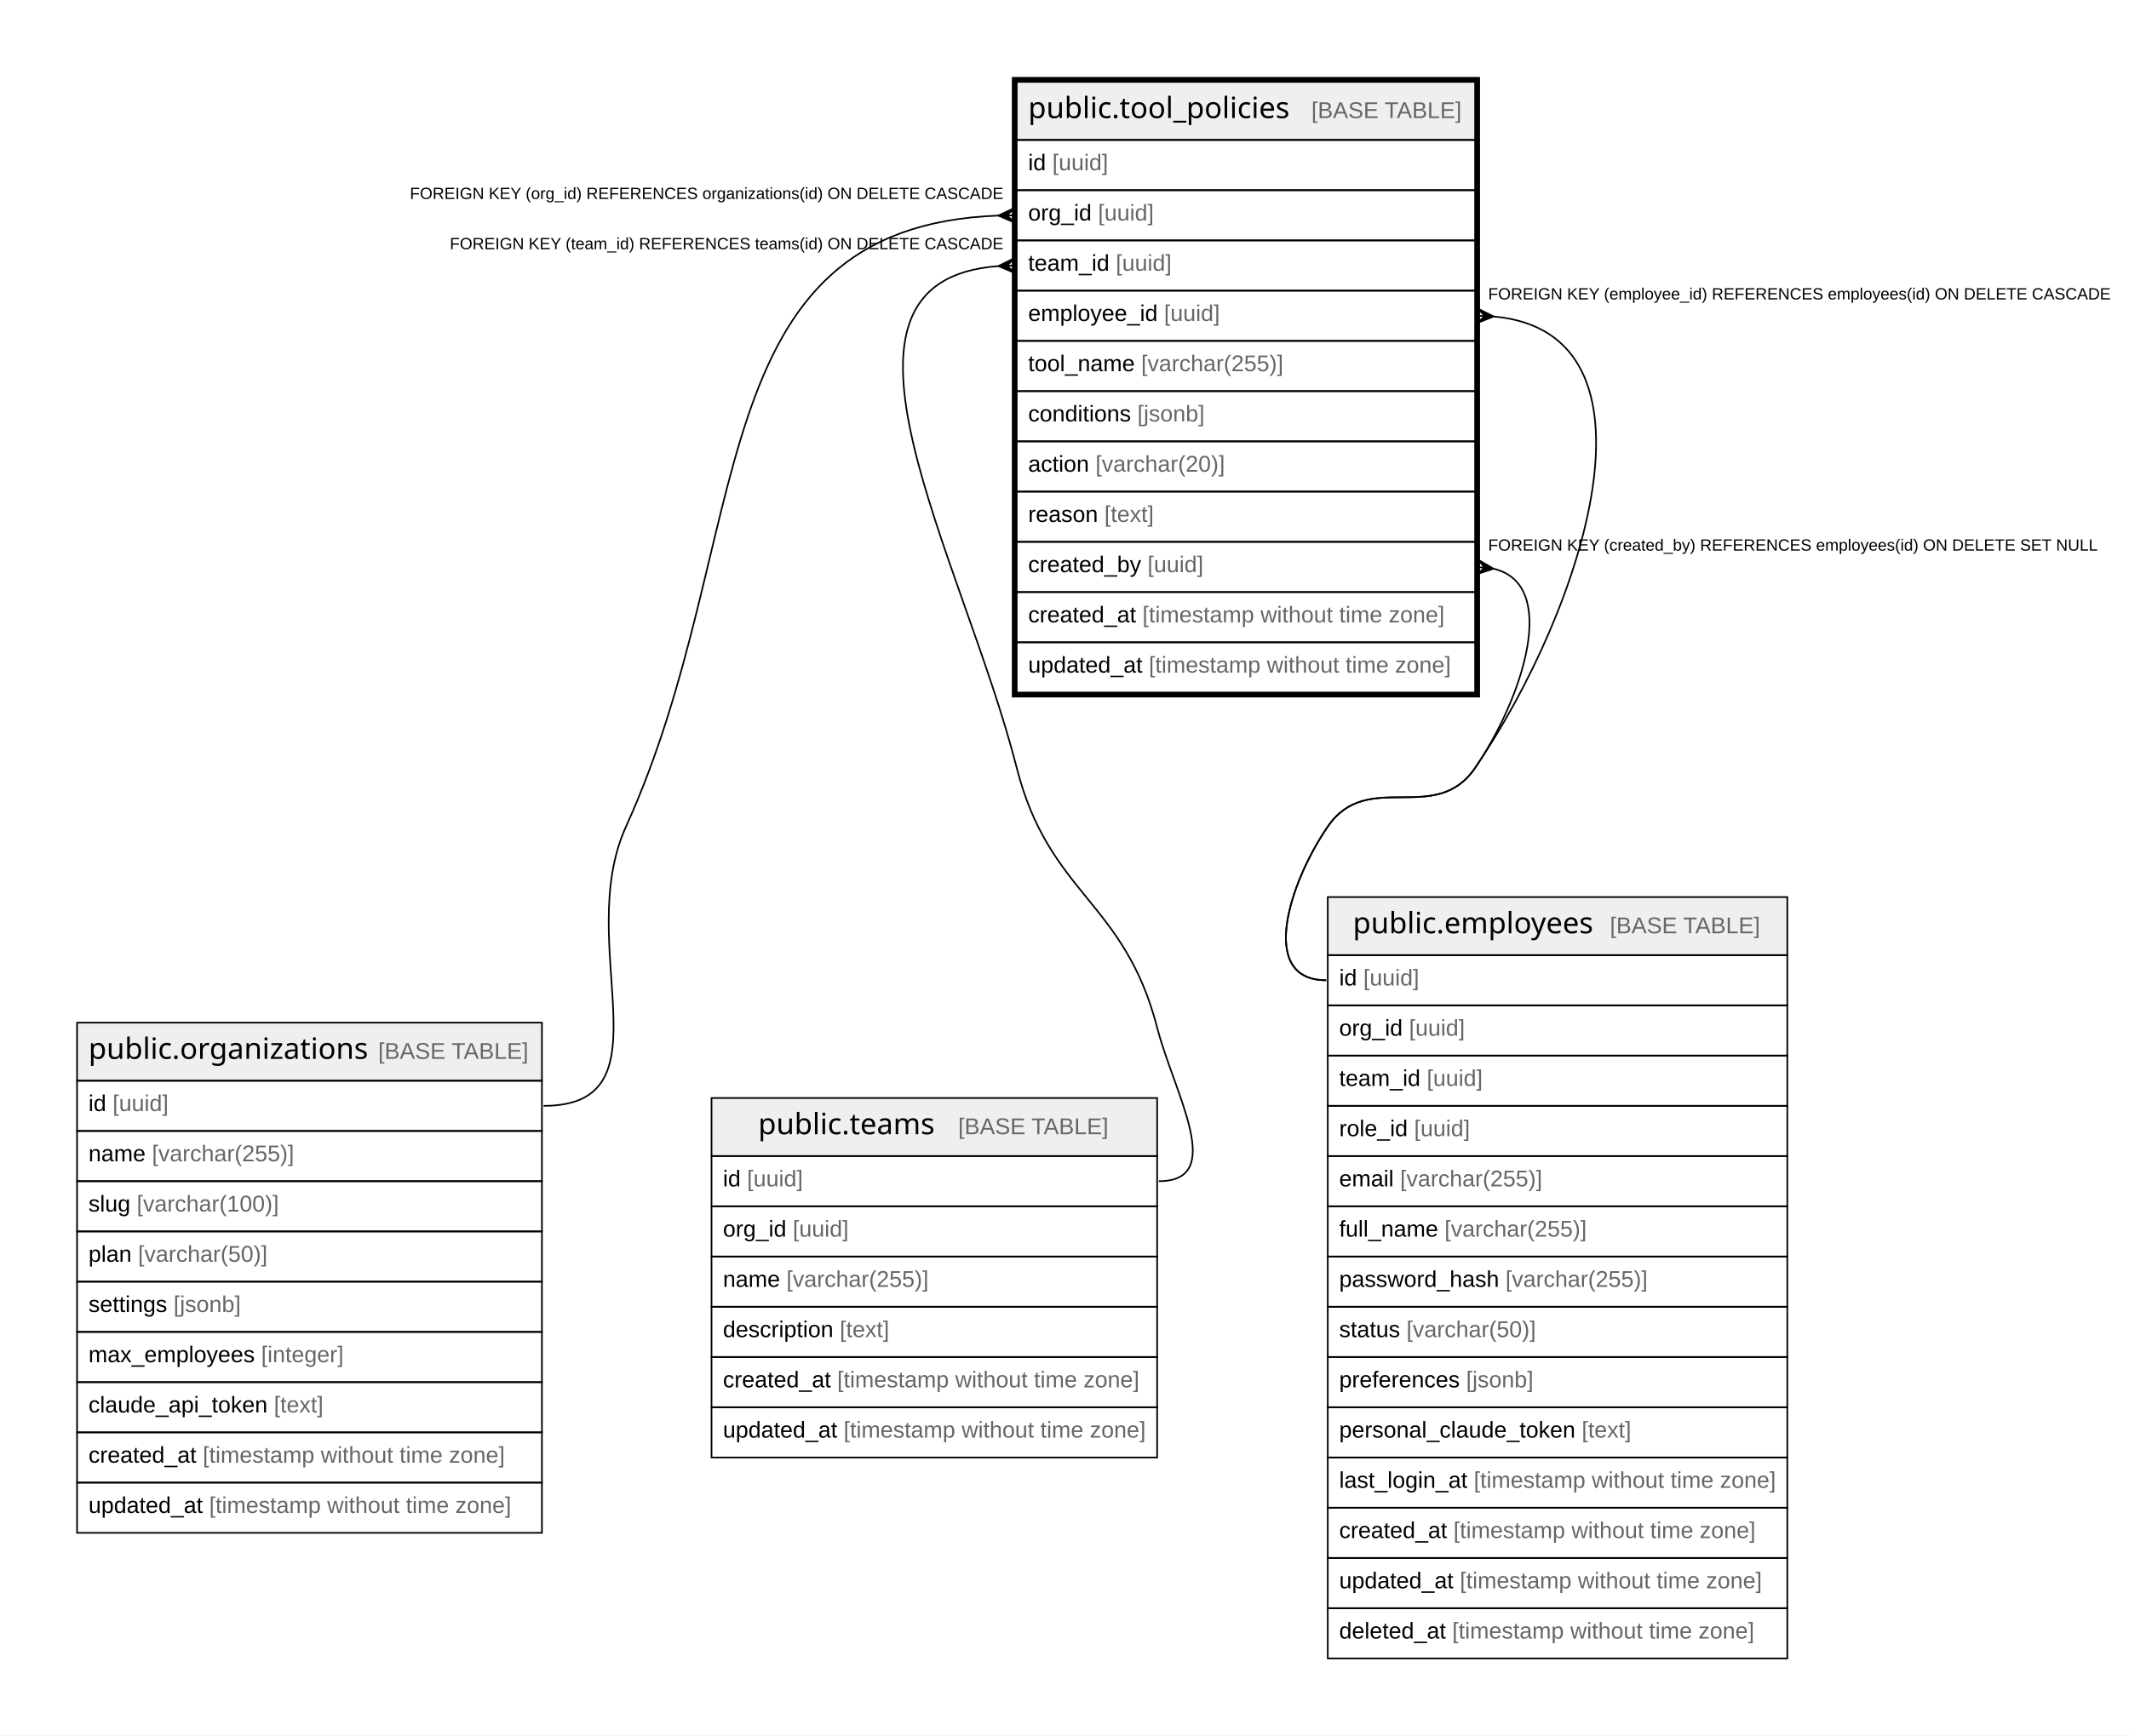
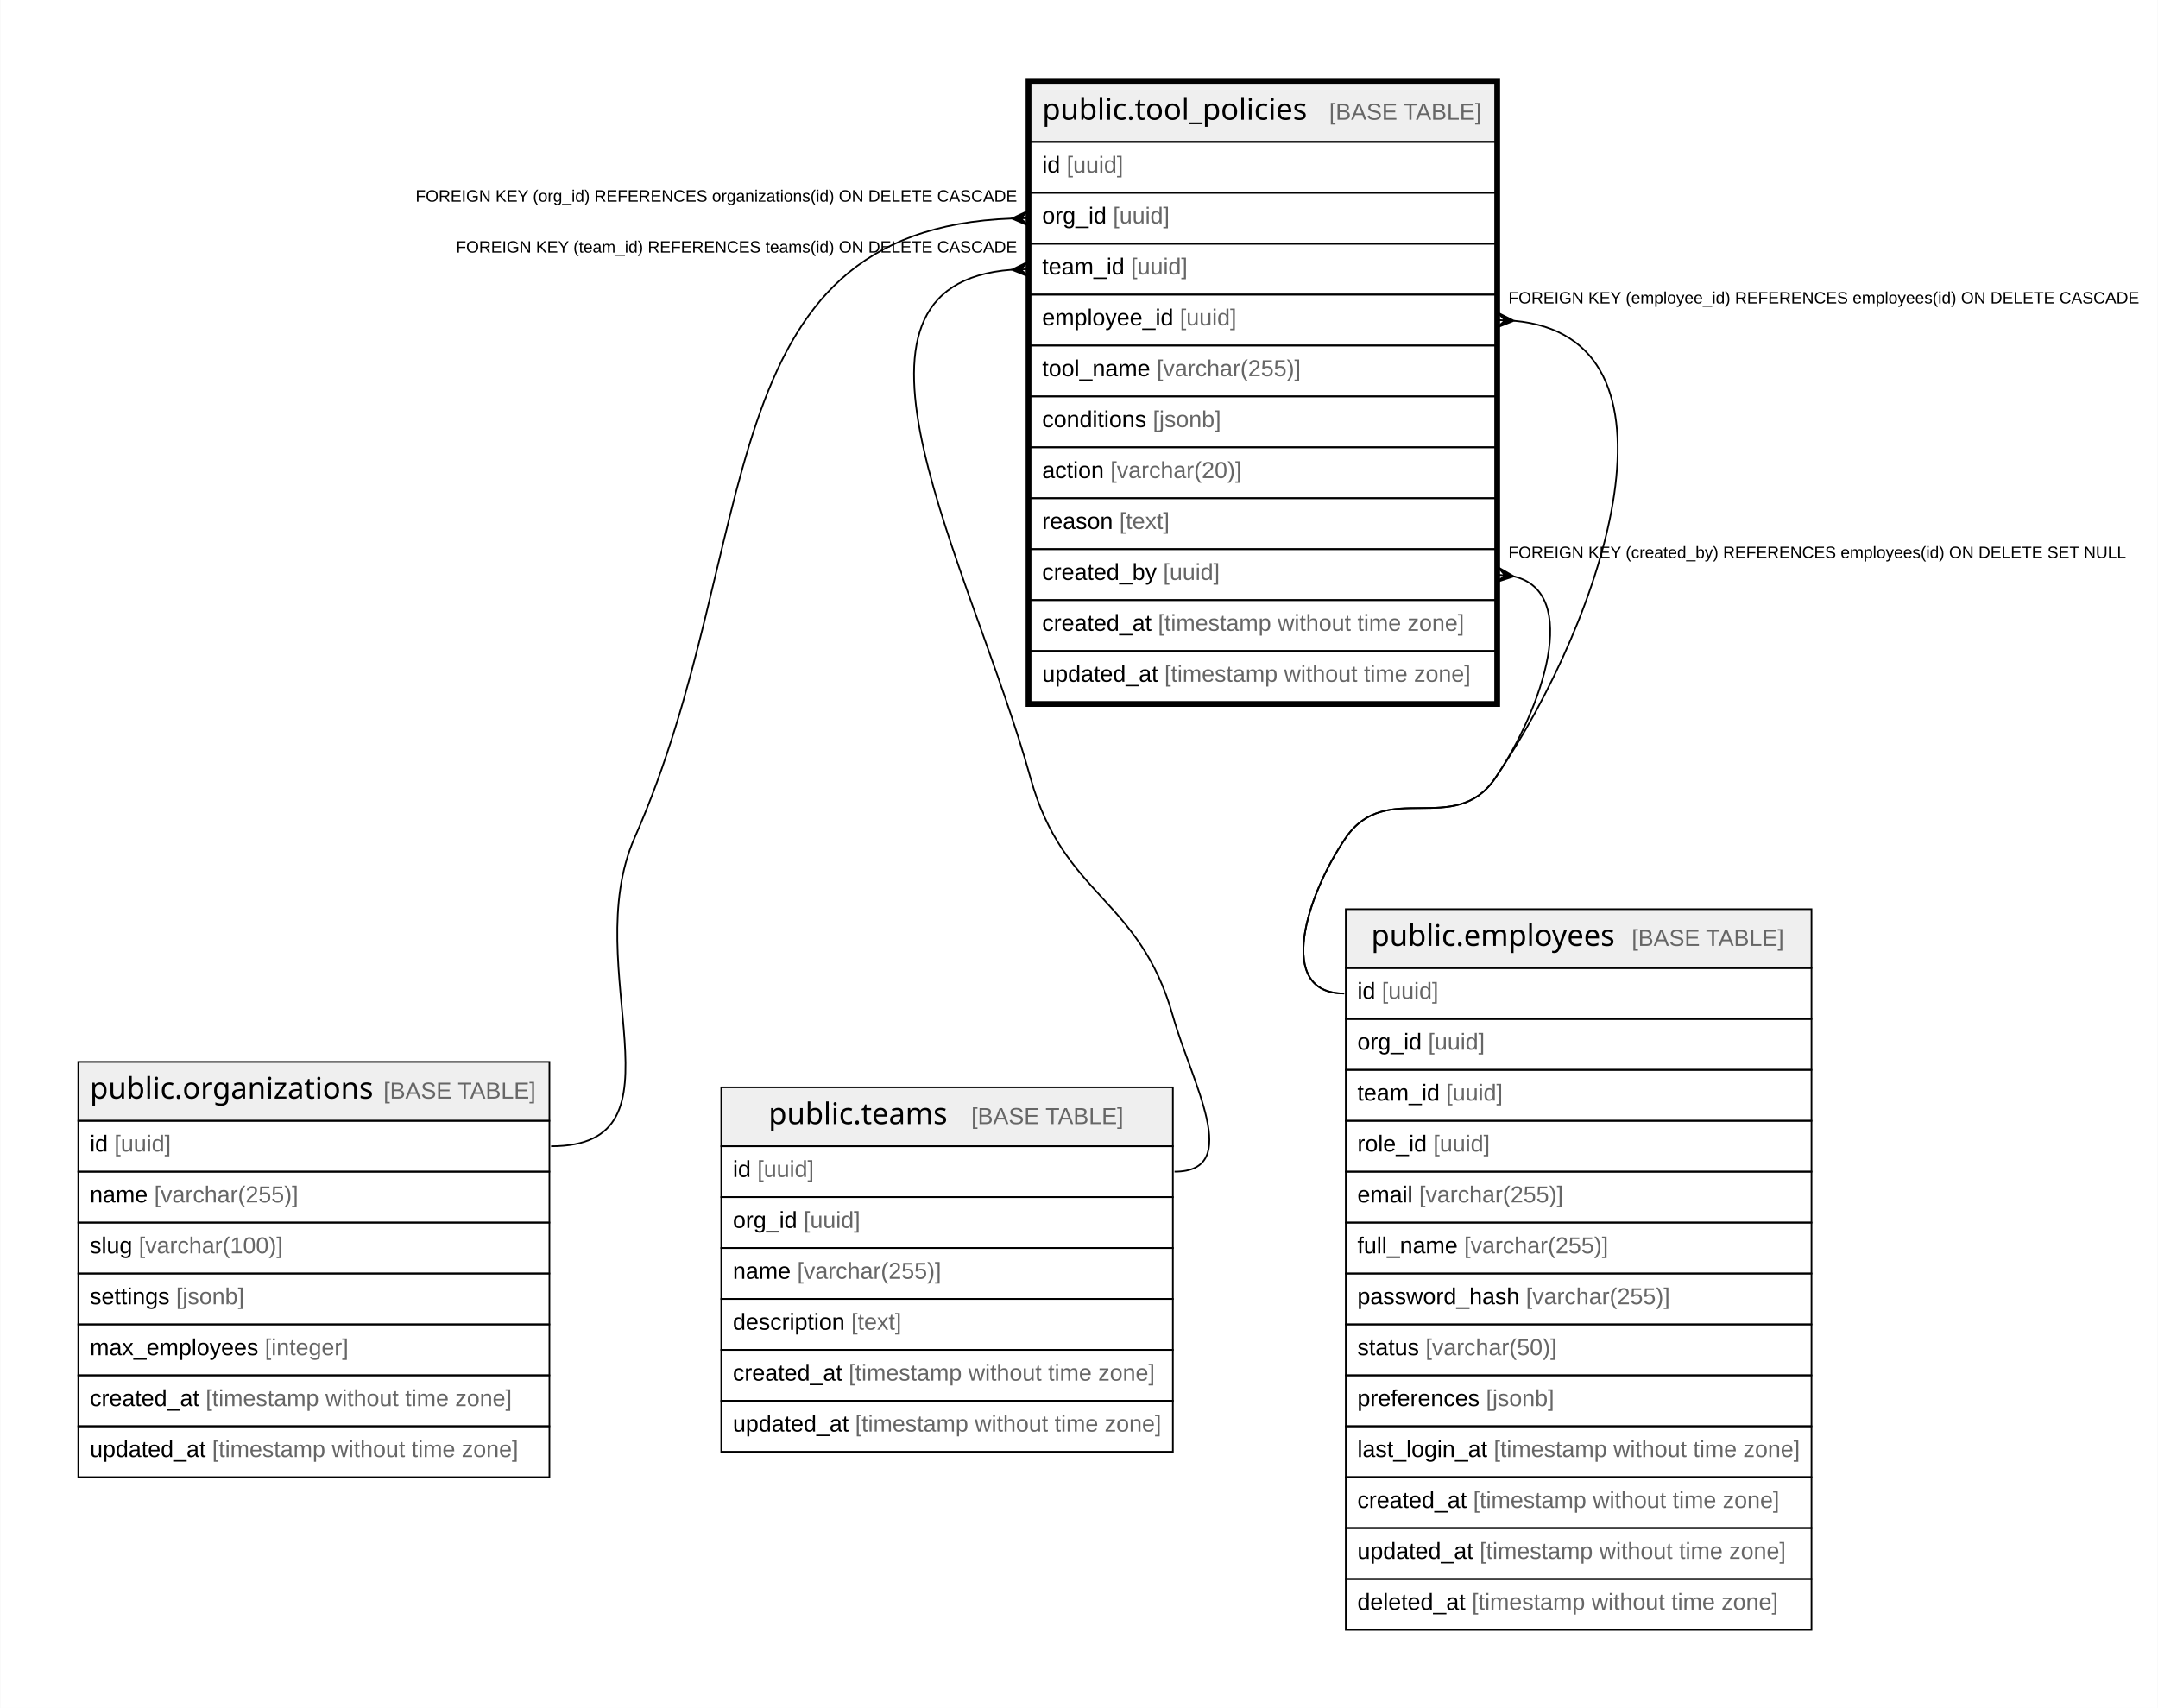
- <svg xmlns="http://www.w3.org/2000/svg" width="1305pt" height="1064pt" viewBox="0.00 0.00 1304.93 1064.00">
-   <g id="graph0" class="graph" transform="scale(1 1) rotate(0) translate(4 1060)">
-     <polygon fill="white" stroke="none" points="-4,4 -4,-1060 1300.93,-1060 1300.93,4 -4,4" />
+ <svg xmlns="http://www.w3.org/2000/svg" width="1305pt" height="1033pt" viewBox="0.00 0.00 1304.93 1033.20">
+   <g id="graph0" class="graph" transform="scale(1 1) rotate(0) translate(4 1029.2)">
+     <polygon fill="white" stroke="none" points="-4,4 -4,-1029.2 1300.93,-1029.2 1300.93,4 -4,4" />
    <g id="node1" class="node">
-       <polygon fill="#efefef" stroke="none" points="619.19,-974.2 619.19,-1009.8 900.16,-1009.8 900.16,-974.2 619.19,-974.2" />
-       <polygon fill="none" stroke="black" points="619.19,-974.2 619.19,-1009.8 900.16,-1009.8 900.16,-974.2 619.19,-974.2" />
-       <text text-anchor="start" x="626.19" y="-987.6" font-family="Arial Bold" font-size="18.00">public.tool_policies</text>
-       <text text-anchor="start" x="768.67" y="-987.6" font-family="Arial" font-size="14.00">    </text>
-       <text text-anchor="start" x="799.79" y="-987.6" font-family="Arial" font-size="14.00" fill="#666666">[BASE TABLE]</text>
-       <polygon fill="none" stroke="black" points="619.19,-943.4 619.19,-974.2 900.16,-974.2 900.16,-943.4 619.19,-943.4" />
-       <text text-anchor="start" x="626.19" y="-955.6" font-family="Arial" font-size="14.00">id </text>
-       <text text-anchor="start" x="640.98" y="-955.6" font-family="Arial" font-size="14.00" fill="#666666">[uuid]</text>
+       <polygon fill="#efefef" stroke="none" points="619.19,-943.4 619.19,-979 900.16,-979 900.16,-943.4 619.19,-943.4" />
+       <polygon fill="none" stroke="black" points="619.19,-943.4 619.19,-979 900.16,-979 900.16,-943.4 619.19,-943.4" />
+       <text text-anchor="start" x="626.19" y="-956.8" font-family="Arial Bold" font-size="18.00">public.tool_policies</text>
+       <text text-anchor="start" x="768.67" y="-956.8" font-family="Arial" font-size="14.00">    </text>
+       <text text-anchor="start" x="799.79" y="-956.8" font-family="Arial" font-size="14.00" fill="#666666">[BASE TABLE]</text>
      <polygon fill="none" stroke="black" points="619.19,-912.6 619.19,-943.4 900.16,-943.4 900.16,-912.6 619.19,-912.6" />
-       <text text-anchor="start" x="626.19" y="-924.8" font-family="Arial" font-size="14.00">org_id </text>
-       <text text-anchor="start" x="669" y="-924.8" font-family="Arial" font-size="14.00" fill="#666666">[uuid]</text>
+       <text text-anchor="start" x="626.19" y="-924.8" font-family="Arial" font-size="14.00">id </text>
+       <text text-anchor="start" x="640.98" y="-924.8" font-family="Arial" font-size="14.00" fill="#666666">[uuid]</text>
      <polygon fill="none" stroke="black" points="619.19,-881.8 619.19,-912.6 900.16,-912.6 900.16,-881.8 619.19,-881.8" />
-       <text text-anchor="start" x="626.19" y="-894" font-family="Arial" font-size="14.00">team_id </text>
-       <text text-anchor="start" x="679.89" y="-894" font-family="Arial" font-size="14.00" fill="#666666">[uuid]</text>
+       <text text-anchor="start" x="626.19" y="-894" font-family="Arial" font-size="14.00">org_id </text>
+       <text text-anchor="start" x="669" y="-894" font-family="Arial" font-size="14.00" fill="#666666">[uuid]</text>
      <polygon fill="none" stroke="black" points="619.19,-851 619.19,-881.8 900.16,-881.8 900.16,-851 619.19,-851" />
-       <text text-anchor="start" x="626.19" y="-863.2" font-family="Arial" font-size="14.00">employee_id </text>
-       <text text-anchor="start" x="709.47" y="-863.2" font-family="Arial" font-size="14.00" fill="#666666">[uuid]</text>
+       <text text-anchor="start" x="626.19" y="-863.2" font-family="Arial" font-size="14.00">team_id </text>
+       <text text-anchor="start" x="679.89" y="-863.2" font-family="Arial" font-size="14.00" fill="#666666">[uuid]</text>
      <polygon fill="none" stroke="black" points="619.19,-820.2 619.19,-851 900.16,-851 900.16,-820.2 619.19,-820.2" />
-       <text text-anchor="start" x="626.19" y="-832.4" font-family="Arial" font-size="14.00">tool_name </text>
-       <text text-anchor="start" x="695.46" y="-832.4" font-family="Arial" font-size="14.00" fill="#666666">[varchar(255)]</text>
+       <text text-anchor="start" x="626.19" y="-832.4" font-family="Arial" font-size="14.00">employee_id </text>
+       <text text-anchor="start" x="709.47" y="-832.4" font-family="Arial" font-size="14.00" fill="#666666">[uuid]</text>
      <polygon fill="none" stroke="black" points="619.19,-789.4 619.19,-820.2 900.16,-820.2 900.16,-789.4 619.19,-789.4" />
-       <text text-anchor="start" x="626.19" y="-801.6" font-family="Arial" font-size="14.00">conditions </text>
-       <text text-anchor="start" x="693.12" y="-801.6" font-family="Arial" font-size="14.00" fill="#666666">[jsonb]</text>
+       <text text-anchor="start" x="626.19" y="-801.6" font-family="Arial" font-size="14.00">tool_name </text>
+       <text text-anchor="start" x="695.46" y="-801.6" font-family="Arial" font-size="14.00" fill="#666666">[varchar(255)]</text>
      <polygon fill="none" stroke="black" points="619.19,-758.6 619.19,-789.4 900.16,-789.4 900.16,-758.6 619.19,-758.6" />
-       <text text-anchor="start" x="626.19" y="-770.8" font-family="Arial" font-size="14.00">action </text>
-       <text text-anchor="start" x="667.44" y="-770.8" font-family="Arial" font-size="14.00" fill="#666666">[varchar(20)]</text>
+       <text text-anchor="start" x="626.19" y="-770.8" font-family="Arial" font-size="14.00">conditions </text>
+       <text text-anchor="start" x="693.12" y="-770.8" font-family="Arial" font-size="14.00" fill="#666666">[jsonb]</text>
      <polygon fill="none" stroke="black" points="619.19,-727.8 619.19,-758.6 900.16,-758.6 900.16,-727.8 619.19,-727.8" />
-       <text text-anchor="start" x="626.19" y="-740" font-family="Arial" font-size="14.00">reason </text>
-       <text text-anchor="start" x="672.89" y="-740" font-family="Arial" font-size="14.00" fill="#666666">[text]</text>
+       <text text-anchor="start" x="626.19" y="-740" font-family="Arial" font-size="14.00">action </text>
+       <text text-anchor="start" x="667.44" y="-740" font-family="Arial" font-size="14.00" fill="#666666">[varchar(20)]</text>
      <polygon fill="none" stroke="black" points="619.19,-697 619.19,-727.8 900.16,-727.8 900.16,-697 619.19,-697" />
-       <text text-anchor="start" x="626.19" y="-709.2" font-family="Arial" font-size="14.00">created_by </text>
-       <text text-anchor="start" x="699.35" y="-709.2" font-family="Arial" font-size="14.00" fill="#666666">[uuid]</text>
+       <text text-anchor="start" x="626.19" y="-709.2" font-family="Arial" font-size="14.00">reason </text>
+       <text text-anchor="start" x="672.89" y="-709.2" font-family="Arial" font-size="14.00" fill="#666666">[text]</text>
      <polygon fill="none" stroke="black" points="619.19,-666.2 619.19,-697 900.16,-697 900.16,-666.2 619.19,-666.2" />
-       <text text-anchor="start" x="626.19" y="-678.4" font-family="Arial" font-size="14.00">created_at </text>
-       <text text-anchor="start" x="696.24" y="-678.4" font-family="Arial" font-size="14.00" fill="#666666">[timestamp without time zone]</text>
+       <text text-anchor="start" x="626.19" y="-678.4" font-family="Arial" font-size="14.00">created_by </text>
+       <text text-anchor="start" x="699.35" y="-678.4" font-family="Arial" font-size="14.00" fill="#666666">[uuid]</text>
      <polygon fill="none" stroke="black" points="619.19,-635.4 619.19,-666.2 900.16,-666.2 900.16,-635.4 619.19,-635.4" />
-       <text text-anchor="start" x="626.19" y="-647.6" font-family="Arial" font-size="14.00">updated_at </text>
-       <text text-anchor="start" x="700.15" y="-647.6" font-family="Arial" font-size="14.00" fill="#666666">[timestamp without time zone]</text>
-       <polygon fill="none" stroke="black" stroke-width="3" points="617.69,-633.9 617.69,-1011.3 901.66,-1011.3 901.66,-633.9 617.69,-633.9" />
+       <text text-anchor="start" x="626.19" y="-647.6" font-family="Arial" font-size="14.00">created_at </text>
+       <text text-anchor="start" x="696.24" y="-647.6" font-family="Arial" font-size="14.00" fill="#666666">[timestamp without time zone]</text>
+       <polygon fill="none" stroke="black" points="619.19,-604.6 619.19,-635.4 900.16,-635.4 900.16,-604.6 619.19,-604.6" />
+       <text text-anchor="start" x="626.19" y="-616.8" font-family="Arial" font-size="14.00">updated_at </text>
+       <text text-anchor="start" x="700.15" y="-616.8" font-family="Arial" font-size="14.00" fill="#666666">[timestamp without time zone]</text>
+       <polygon fill="none" stroke="black" stroke-width="3" points="617.69,-603.1 617.69,-980.5 901.66,-980.5 901.66,-603.1 617.69,-603.1" />
    </g>
    <g id="node2" class="node">
-       <polygon fill="#efefef" stroke="none" points="43.2,-397.4 43.2,-433 328.15,-433 328.15,-397.4 43.2,-397.4" />
-       <polygon fill="none" stroke="black" points="43.2,-397.4 43.2,-433 328.15,-433 328.15,-397.4 43.2,-397.4" />
-       <text text-anchor="start" x="50.2" y="-410.8" font-family="Arial Bold" font-size="18.00">public.organizations</text>
-       <text text-anchor="start" x="196.66" y="-410.8" font-family="Arial" font-size="14.00">    </text>
-       <text text-anchor="start" x="227.78" y="-410.8" font-family="Arial" font-size="14.00" fill="#666666">[BASE TABLE]</text>
-       <polygon fill="none" stroke="black" points="43.2,-366.6 43.2,-397.4 328.15,-397.4 328.15,-366.6 43.2,-366.6" />
-       <text text-anchor="start" x="50.2" y="-378.8" font-family="Arial" font-size="14.00">id </text>
-       <text text-anchor="start" x="64.99" y="-378.8" font-family="Arial" font-size="14.00" fill="#666666">[uuid]</text>
-       <polygon fill="none" stroke="black" points="43.2,-335.8 43.2,-366.6 328.15,-366.6 328.15,-335.8 43.2,-335.8" />
-       <text text-anchor="start" x="50.2" y="-348" font-family="Arial" font-size="14.00">name </text>
-       <text text-anchor="start" x="89.11" y="-348" font-family="Arial" font-size="14.00" fill="#666666">[varchar(255)]</text>
-       <polygon fill="none" stroke="black" points="43.2,-305 43.2,-335.8 328.15,-335.8 328.15,-305 43.2,-305" />
-       <text text-anchor="start" x="50.2" y="-317.2" font-family="Arial" font-size="14.00">slug </text>
-       <text text-anchor="start" x="79.77" y="-317.2" font-family="Arial" font-size="14.00" fill="#666666">[varchar(100)]</text>
-       <polygon fill="none" stroke="black" points="43.2,-274.2 43.2,-305 328.15,-305 328.15,-274.2 43.2,-274.2" />
-       <text text-anchor="start" x="50.2" y="-286.4" font-family="Arial" font-size="14.00">plan </text>
-       <text text-anchor="start" x="80.56" y="-286.4" font-family="Arial" font-size="14.00" fill="#666666">[varchar(50)]</text>
-       <polygon fill="none" stroke="black" points="43.2,-243.4 43.2,-274.2 328.15,-274.2 328.15,-243.4 43.2,-243.4" />
-       <text text-anchor="start" x="50.2" y="-255.6" font-family="Arial" font-size="14.00">settings </text>
-       <text text-anchor="start" x="102.34" y="-255.6" font-family="Arial" font-size="14.00" fill="#666666">[jsonb]</text>
-       <polygon fill="none" stroke="black" points="43.2,-212.6 43.2,-243.4 328.15,-243.4 328.15,-212.6 43.2,-212.6" />
-       <text text-anchor="start" x="50.2" y="-224.8" font-family="Arial" font-size="14.00">max_employees </text>
-       <text text-anchor="start" x="156.03" y="-224.8" font-family="Arial" font-size="14.00" fill="#666666">[integer]</text>
-       <polygon fill="none" stroke="black" points="43.2,-181.8 43.2,-212.6 328.15,-212.6 328.15,-181.8 43.2,-181.8" />
-       <text text-anchor="start" x="50.2" y="-194" font-family="Arial" font-size="14.00">claude_api_token </text>
-       <text text-anchor="start" x="163.85" y="-194" font-family="Arial" font-size="14.00" fill="#666666">[text]</text>
-       <polygon fill="none" stroke="black" points="43.2,-151 43.2,-181.8 328.15,-181.8 328.15,-151 43.2,-151" />
-       <text text-anchor="start" x="50.2" y="-163.2" font-family="Arial" font-size="14.00">created_at </text>
-       <text text-anchor="start" x="120.25" y="-163.2" font-family="Arial" font-size="14.00" fill="#666666">[timestamp without time zone]</text>
-       <polygon fill="none" stroke="black" points="43.2,-120.2 43.2,-151 328.15,-151 328.15,-120.2 43.2,-120.2" />
-       <text text-anchor="start" x="50.2" y="-132.4" font-family="Arial" font-size="14.00">updated_at </text>
-       <text text-anchor="start" x="124.16" y="-132.4" font-family="Arial" font-size="14.00" fill="#666666">[timestamp without time zone]</text>
+       <polygon fill="#efefef" stroke="none" points="43.2,-351.2 43.2,-386.8 328.15,-386.8 328.15,-351.2 43.2,-351.2" />
+       <polygon fill="none" stroke="black" points="43.2,-351.2 43.2,-386.8 328.15,-386.8 328.15,-351.2 43.2,-351.2" />
+       <text text-anchor="start" x="50.2" y="-364.6" font-family="Arial Bold" font-size="18.00">public.organizations</text>
+       <text text-anchor="start" x="196.66" y="-364.6" font-family="Arial" font-size="14.00">    </text>
+       <text text-anchor="start" x="227.78" y="-364.6" font-family="Arial" font-size="14.00" fill="#666666">[BASE TABLE]</text>
+       <polygon fill="none" stroke="black" points="43.2,-320.4 43.2,-351.2 328.15,-351.2 328.15,-320.4 43.2,-320.4" />
+       <text text-anchor="start" x="50.2" y="-332.6" font-family="Arial" font-size="14.00">id </text>
+       <text text-anchor="start" x="64.99" y="-332.6" font-family="Arial" font-size="14.00" fill="#666666">[uuid]</text>
+       <polygon fill="none" stroke="black" points="43.2,-289.6 43.2,-320.4 328.15,-320.4 328.15,-289.6 43.2,-289.6" />
+       <text text-anchor="start" x="50.2" y="-301.8" font-family="Arial" font-size="14.00">name </text>
+       <text text-anchor="start" x="89.11" y="-301.8" font-family="Arial" font-size="14.00" fill="#666666">[varchar(255)]</text>
+       <polygon fill="none" stroke="black" points="43.2,-258.8 43.2,-289.6 328.15,-289.6 328.15,-258.8 43.2,-258.8" />
+       <text text-anchor="start" x="50.2" y="-271" font-family="Arial" font-size="14.00">slug </text>
+       <text text-anchor="start" x="79.77" y="-271" font-family="Arial" font-size="14.00" fill="#666666">[varchar(100)]</text>
+       <polygon fill="none" stroke="black" points="43.2,-228 43.2,-258.8 328.15,-258.8 328.15,-228 43.2,-228" />
+       <text text-anchor="start" x="50.2" y="-240.2" font-family="Arial" font-size="14.00">settings </text>
+       <text text-anchor="start" x="102.34" y="-240.2" font-family="Arial" font-size="14.00" fill="#666666">[jsonb]</text>
+       <polygon fill="none" stroke="black" points="43.2,-197.2 43.2,-228 328.15,-228 328.15,-197.2 43.2,-197.2" />
+       <text text-anchor="start" x="50.2" y="-209.4" font-family="Arial" font-size="14.00">max_employees </text>
+       <text text-anchor="start" x="156.03" y="-209.4" font-family="Arial" font-size="14.00" fill="#666666">[integer]</text>
+       <polygon fill="none" stroke="black" points="43.2,-166.4 43.2,-197.2 328.15,-197.2 328.15,-166.4 43.2,-166.4" />
+       <text text-anchor="start" x="50.2" y="-178.6" font-family="Arial" font-size="14.00">created_at </text>
+       <text text-anchor="start" x="120.25" y="-178.6" font-family="Arial" font-size="14.00" fill="#666666">[timestamp without time zone]</text>
+       <polygon fill="none" stroke="black" points="43.2,-135.6 43.2,-166.4 328.15,-166.4 328.15,-135.6 43.2,-135.6" />
+       <text text-anchor="start" x="50.2" y="-147.8" font-family="Arial" font-size="14.00">updated_at </text>
+       <text text-anchor="start" x="124.16" y="-147.8" font-family="Arial" font-size="14.00" fill="#666666">[timestamp without time zone]</text>
    </g>
    <g id="edge1" class="edge">
-       <path fill="none" stroke="black" d="M608,-927.82C422.14,-921.15 459.98,-729.77 379.68,-553.2 346.83,-480.99 408.48,-382 329.15,-382" />
-       <polygon fill="black" stroke="black" points="607.86,-927.82 617.78,-932.49 613.19,-927.91 617.52,-927.99 617.52,-927.99 617.52,-927.99 613.19,-927.91 617.94,-923.49 607.86,-927.82" />
-       <text text-anchor="start" x="247.2" y="-938" font-family="Arial" font-size="10.00">FOREIGN KEY (org_id) REFERENCES organizations(id) ON DELETE CASCADE</text>
+       <path fill="none" stroke="black" d="M608,-897.02C422.07,-890.38 457.99,-699.87 379.68,-522.4 344.99,-443.79 415.07,-335.8 329.15,-335.8" />
+       <polygon fill="black" stroke="black" points="607.86,-897.02 617.78,-901.69 613.19,-897.11 617.52,-897.19 617.52,-897.19 617.52,-897.19 613.19,-897.11 617.94,-892.69 607.86,-897.02" />
+       <text text-anchor="start" x="247.2" y="-907.2" font-family="Arial" font-size="10.00">FOREIGN KEY (org_id) REFERENCES organizations(id) ON DELETE CASCADE</text>
    </g>
    <g id="node3" class="node">
-       <polygon fill="#efefef" stroke="none" points="432.1,-351.2 432.1,-386.8 705.25,-386.8 705.25,-351.2 432.1,-351.2" />
-       <polygon fill="none" stroke="black" points="432.1,-351.2 432.1,-386.8 705.25,-386.8 705.25,-351.2 432.1,-351.2" />
-       <text text-anchor="start" x="460.69" y="-364.6" font-family="Arial Bold" font-size="18.00">public.teams</text>
-       <text text-anchor="start" x="552.17" y="-364.6" font-family="Arial" font-size="14.00">    </text>
-       <text text-anchor="start" x="583.29" y="-364.6" font-family="Arial" font-size="14.00" fill="#666666">[BASE TABLE]</text>
-       <polygon fill="none" stroke="black" points="432.1,-320.4 432.1,-351.2 705.25,-351.2 705.25,-320.4 432.1,-320.4" />
-       <text text-anchor="start" x="439.1" y="-332.6" font-family="Arial" font-size="14.00">id </text>
-       <text text-anchor="start" x="453.89" y="-332.6" font-family="Arial" font-size="14.00" fill="#666666">[uuid]</text>
-       <polygon fill="none" stroke="black" points="432.1,-289.6 432.1,-320.4 705.25,-320.4 705.25,-289.6 432.1,-289.6" />
-       <text text-anchor="start" x="439.1" y="-301.8" font-family="Arial" font-size="14.00">org_id </text>
-       <text text-anchor="start" x="481.91" y="-301.8" font-family="Arial" font-size="14.00" fill="#666666">[uuid]</text>
-       <polygon fill="none" stroke="black" points="432.1,-258.8 432.1,-289.6 705.25,-289.6 705.25,-258.8 432.1,-258.8" />
-       <text text-anchor="start" x="439.1" y="-271" font-family="Arial" font-size="14.00">name </text>
-       <text text-anchor="start" x="478.01" y="-271" font-family="Arial" font-size="14.00" fill="#666666">[varchar(255)]</text>
-       <polygon fill="none" stroke="black" points="432.1,-228 432.1,-258.8 705.25,-258.8 705.25,-228 432.1,-228" />
-       <text text-anchor="start" x="439.1" y="-240.2" font-family="Arial" font-size="14.00">description </text>
-       <text text-anchor="start" x="510.7" y="-240.2" font-family="Arial" font-size="14.00" fill="#666666">[text]</text>
-       <polygon fill="none" stroke="black" points="432.1,-197.2 432.1,-228 705.25,-228 705.25,-197.2 432.1,-197.2" />
-       <text text-anchor="start" x="439.1" y="-209.4" font-family="Arial" font-size="14.00">created_at </text>
-       <text text-anchor="start" x="509.15" y="-209.4" font-family="Arial" font-size="14.00" fill="#666666">[timestamp without time zone]</text>
-       <polygon fill="none" stroke="black" points="432.1,-166.4 432.1,-197.2 705.25,-197.2 705.25,-166.4 432.1,-166.4" />
-       <text text-anchor="start" x="439.1" y="-178.6" font-family="Arial" font-size="14.00">updated_at </text>
-       <text text-anchor="start" x="513.06" y="-178.6" font-family="Arial" font-size="14.00" fill="#666666">[timestamp without time zone]</text>
+       <polygon fill="#efefef" stroke="none" points="432.1,-335.8 432.1,-371.4 705.25,-371.4 705.25,-335.8 432.1,-335.8" />
+       <polygon fill="none" stroke="black" points="432.1,-335.8 432.1,-371.4 705.25,-371.4 705.25,-335.8 432.1,-335.8" />
+       <text text-anchor="start" x="460.69" y="-349.2" font-family="Arial Bold" font-size="18.00">public.teams</text>
+       <text text-anchor="start" x="552.17" y="-349.2" font-family="Arial" font-size="14.00">    </text>
+       <text text-anchor="start" x="583.29" y="-349.2" font-family="Arial" font-size="14.00" fill="#666666">[BASE TABLE]</text>
+       <polygon fill="none" stroke="black" points="432.1,-305 432.1,-335.8 705.25,-335.8 705.25,-305 432.1,-305" />
+       <text text-anchor="start" x="439.1" y="-317.2" font-family="Arial" font-size="14.00">id </text>
+       <text text-anchor="start" x="453.89" y="-317.2" font-family="Arial" font-size="14.00" fill="#666666">[uuid]</text>
+       <polygon fill="none" stroke="black" points="432.1,-274.2 432.1,-305 705.25,-305 705.25,-274.2 432.1,-274.2" />
+       <text text-anchor="start" x="439.1" y="-286.4" font-family="Arial" font-size="14.00">org_id </text>
+       <text text-anchor="start" x="481.91" y="-286.4" font-family="Arial" font-size="14.00" fill="#666666">[uuid]</text>
+       <polygon fill="none" stroke="black" points="432.1,-243.4 432.1,-274.2 705.25,-274.2 705.25,-243.4 432.1,-243.4" />
+       <text text-anchor="start" x="439.1" y="-255.6" font-family="Arial" font-size="14.00">name </text>
+       <text text-anchor="start" x="478.01" y="-255.6" font-family="Arial" font-size="14.00" fill="#666666">[varchar(255)]</text>
+       <polygon fill="none" stroke="black" points="432.1,-212.6 432.1,-243.4 705.25,-243.4 705.25,-212.6 432.1,-212.6" />
+       <text text-anchor="start" x="439.1" y="-224.8" font-family="Arial" font-size="14.00">description </text>
+       <text text-anchor="start" x="510.7" y="-224.8" font-family="Arial" font-size="14.00" fill="#666666">[text]</text>
+       <polygon fill="none" stroke="black" points="432.1,-181.8 432.1,-212.6 705.25,-212.6 705.25,-181.8 432.1,-181.8" />
+       <text text-anchor="start" x="439.1" y="-194" font-family="Arial" font-size="14.00">created_at </text>
+       <text text-anchor="start" x="509.15" y="-194" font-family="Arial" font-size="14.00" fill="#666666">[timestamp without time zone]</text>
+       <polygon fill="none" stroke="black" points="432.1,-151 432.1,-181.8 705.25,-181.8 705.25,-151 432.1,-151" />
+       <text text-anchor="start" x="439.1" y="-163.2" font-family="Arial" font-size="14.00">updated_at </text>
+       <text text-anchor="start" x="513.06" y="-163.2" font-family="Arial" font-size="14.00" fill="#666666">[timestamp without time zone]</text>
    </g>
    <g id="edge2" class="edge">
-       <path fill="none" stroke="black" d="M607.86,-896.84C486.74,-887.98 586.29,-718.36 619.19,-589.2 639.04,-511.26 685.11,-507.87 705.25,-430 715.73,-389.46 748.12,-335.8 706.25,-335.8" />
-       <polygon fill="black" stroke="black" points="607.86,-896.84 617.7,-901.69 613.19,-897.02 617.52,-897.18 617.52,-897.18 617.52,-897.18 613.19,-897.02 618.01,-892.69 607.86,-896.84" />
-       <text text-anchor="start" x="271.67" y="-907.2" font-family="Arial" font-size="10.00">FOREIGN KEY (team_id) REFERENCES teams(id) ON DELETE CASCADE</text>
+       <path fill="none" stroke="black" d="M607.85,-866.04C486.59,-857.14 583.48,-686.81 619.19,-558.4 639.15,-486.64 685.03,-486.28 705.25,-414.6 716.61,-374.3 748.12,-320.4 706.25,-320.4" />
+       <polygon fill="black" stroke="black" points="607.86,-866.04 617.7,-870.89 613.19,-866.22 617.52,-866.38 617.52,-866.38 617.52,-866.38 613.19,-866.22 618.01,-861.89 607.86,-866.04" />
+       <text text-anchor="start" x="271.67" y="-876.4" font-family="Arial" font-size="10.00">FOREIGN KEY (team_id) REFERENCES teams(id) ON DELETE CASCADE</text>
    </g>
    <g id="node4" class="node">
-       <polygon fill="#efefef" stroke="none" points="809.83,-474.4 809.83,-510 1091.52,-510 1091.52,-474.4 809.83,-474.4" />
-       <polygon fill="none" stroke="black" points="809.83,-474.4 809.83,-510 1091.52,-510 1091.52,-474.4 809.83,-474.4" />
-       <text text-anchor="start" x="825.2" y="-487.8" font-family="Arial Bold" font-size="18.00">public.employees</text>
-       <text text-anchor="start" x="951.66" y="-487.8" font-family="Arial" font-size="14.00">    </text>
-       <text text-anchor="start" x="982.78" y="-487.8" font-family="Arial" font-size="14.00" fill="#666666">[BASE TABLE]</text>
-       <polygon fill="none" stroke="black" points="809.83,-443.6 809.83,-474.4 1091.52,-474.4 1091.52,-443.6 809.83,-443.6" />
-       <text text-anchor="start" x="816.83" y="-455.8" font-family="Arial" font-size="14.00">id </text>
-       <text text-anchor="start" x="831.62" y="-455.8" font-family="Arial" font-size="14.00" fill="#666666">[uuid]</text>
+       <polygon fill="#efefef" stroke="none" points="809.83,-443.6 809.83,-479.2 1091.52,-479.2 1091.52,-443.6 809.83,-443.6" />
+       <polygon fill="none" stroke="black" points="809.83,-443.6 809.83,-479.2 1091.52,-479.2 1091.52,-443.6 809.83,-443.6" />
+       <text text-anchor="start" x="825.2" y="-457" font-family="Arial Bold" font-size="18.00">public.employees</text>
+       <text text-anchor="start" x="951.66" y="-457" font-family="Arial" font-size="14.00">    </text>
+       <text text-anchor="start" x="982.78" y="-457" font-family="Arial" font-size="14.00" fill="#666666">[BASE TABLE]</text>
      <polygon fill="none" stroke="black" points="809.83,-412.8 809.83,-443.6 1091.52,-443.6 1091.52,-412.8 809.83,-412.8" />
-       <text text-anchor="start" x="816.83" y="-425" font-family="Arial" font-size="14.00">org_id </text>
-       <text text-anchor="start" x="859.64" y="-425" font-family="Arial" font-size="14.00" fill="#666666">[uuid]</text>
+       <text text-anchor="start" x="816.83" y="-425" font-family="Arial" font-size="14.00">id </text>
+       <text text-anchor="start" x="831.62" y="-425" font-family="Arial" font-size="14.00" fill="#666666">[uuid]</text>
      <polygon fill="none" stroke="black" points="809.83,-382 809.83,-412.8 1091.52,-412.8 1091.52,-382 809.83,-382" />
-       <text text-anchor="start" x="816.83" y="-394.2" font-family="Arial" font-size="14.00">team_id </text>
-       <text text-anchor="start" x="870.53" y="-394.2" font-family="Arial" font-size="14.00" fill="#666666">[uuid]</text>
+       <text text-anchor="start" x="816.83" y="-394.2" font-family="Arial" font-size="14.00">org_id </text>
+       <text text-anchor="start" x="859.64" y="-394.2" font-family="Arial" font-size="14.00" fill="#666666">[uuid]</text>
      <polygon fill="none" stroke="black" points="809.83,-351.2 809.83,-382 1091.52,-382 1091.52,-351.2 809.83,-351.2" />
-       <text text-anchor="start" x="816.83" y="-363.4" font-family="Arial" font-size="14.00">role_id </text>
-       <text text-anchor="start" x="862.75" y="-363.4" font-family="Arial" font-size="14.00" fill="#666666">[uuid]</text>
+       <text text-anchor="start" x="816.83" y="-363.4" font-family="Arial" font-size="14.00">team_id </text>
+       <text text-anchor="start" x="870.53" y="-363.4" font-family="Arial" font-size="14.00" fill="#666666">[uuid]</text>
      <polygon fill="none" stroke="black" points="809.83,-320.4 809.83,-351.2 1091.52,-351.2 1091.52,-320.4 809.83,-320.4" />
-       <text text-anchor="start" x="816.83" y="-332.6" font-family="Arial" font-size="14.00">email </text>
-       <text text-anchor="start" x="854.18" y="-332.6" font-family="Arial" font-size="14.00" fill="#666666">[varchar(255)]</text>
+       <text text-anchor="start" x="816.83" y="-332.6" font-family="Arial" font-size="14.00">role_id </text>
+       <text text-anchor="start" x="862.75" y="-332.6" font-family="Arial" font-size="14.00" fill="#666666">[uuid]</text>
      <polygon fill="none" stroke="black" points="809.83,-289.6 809.83,-320.4 1091.52,-320.4 1091.52,-289.6 809.83,-289.6" />
-       <text text-anchor="start" x="816.83" y="-301.8" font-family="Arial" font-size="14.00">full_name </text>
-       <text text-anchor="start" x="881.42" y="-301.8" font-family="Arial" font-size="14.00" fill="#666666">[varchar(255)]</text>
+       <text text-anchor="start" x="816.83" y="-301.8" font-family="Arial" font-size="14.00">email </text>
+       <text text-anchor="start" x="854.18" y="-301.8" font-family="Arial" font-size="14.00" fill="#666666">[varchar(255)]</text>
      <polygon fill="none" stroke="black" points="809.83,-258.8 809.83,-289.6 1091.52,-289.6 1091.52,-258.8 809.83,-258.8" />
-       <text text-anchor="start" x="816.83" y="-271" font-family="Arial" font-size="14.00">password_hash </text>
-       <text text-anchor="start" x="918.78" y="-271" font-family="Arial" font-size="14.00" fill="#666666">[varchar(255)]</text>
+       <text text-anchor="start" x="816.83" y="-271" font-family="Arial" font-size="14.00">full_name </text>
+       <text text-anchor="start" x="881.42" y="-271" font-family="Arial" font-size="14.00" fill="#666666">[varchar(255)]</text>
      <polygon fill="none" stroke="black" points="809.83,-228 809.83,-258.8 1091.52,-258.8 1091.52,-228 809.83,-228" />
-       <text text-anchor="start" x="816.83" y="-240.2" font-family="Arial" font-size="14.00">status </text>
-       <text text-anchor="start" x="858.07" y="-240.2" font-family="Arial" font-size="14.00" fill="#666666">[varchar(50)]</text>
+       <text text-anchor="start" x="816.83" y="-240.2" font-family="Arial" font-size="14.00">password_hash </text>
+       <text text-anchor="start" x="918.78" y="-240.2" font-family="Arial" font-size="14.00" fill="#666666">[varchar(255)]</text>
      <polygon fill="none" stroke="black" points="809.83,-197.2 809.83,-228 1091.52,-228 1091.52,-197.2 809.83,-197.2" />
-       <text text-anchor="start" x="816.83" y="-209.4" font-family="Arial" font-size="14.00">preferences </text>
-       <text text-anchor="start" x="894.65" y="-209.4" font-family="Arial" font-size="14.00" fill="#666666">[jsonb]</text>
+       <text text-anchor="start" x="816.83" y="-209.4" font-family="Arial" font-size="14.00">status </text>
+       <text text-anchor="start" x="858.07" y="-209.4" font-family="Arial" font-size="14.00" fill="#666666">[varchar(50)]</text>
      <polygon fill="none" stroke="black" points="809.83,-166.4 809.83,-197.2 1091.52,-197.2 1091.52,-166.4 809.83,-166.4" />
-       <text text-anchor="start" x="816.83" y="-178.6" font-family="Arial" font-size="14.00">personal_claude_token </text>
-       <text text-anchor="start" x="965.5" y="-178.6" font-family="Arial" font-size="14.00" fill="#666666">[text]</text>
+       <text text-anchor="start" x="816.83" y="-178.6" font-family="Arial" font-size="14.00">preferences </text>
+       <text text-anchor="start" x="894.65" y="-178.6" font-family="Arial" font-size="14.00" fill="#666666">[jsonb]</text>
      <polygon fill="none" stroke="black" points="809.83,-135.6 809.83,-166.4 1091.52,-166.4 1091.52,-135.6 809.83,-135.6" />
      <text text-anchor="start" x="816.83" y="-147.8" font-family="Arial" font-size="14.00">last_login_at </text>
      <text text-anchor="start" x="899.33" y="-147.8" font-family="Arial" font-size="14.00" fill="#666666">[timestamp without time zone]</text>
      <polygon fill="none" stroke="black" points="809.83,-104.8 809.83,-135.6 1091.52,-135.6 1091.52,-104.8 809.83,-104.8" />
      <text text-anchor="start" x="816.83" y="-117" font-family="Arial" font-size="14.00">created_at </text>
      <text text-anchor="start" x="886.88" y="-117" font-family="Arial" font-size="14.00" fill="#666666">[timestamp without time zone]</text>
      <polygon fill="none" stroke="black" points="809.83,-74 809.83,-104.8 1091.52,-104.8 1091.52,-74 809.83,-74" />
      <text text-anchor="start" x="816.83" y="-86.2" font-family="Arial" font-size="14.00">updated_at </text>
      <text text-anchor="start" x="890.79" y="-86.2" font-family="Arial" font-size="14.00" fill="#666666">[timestamp without time zone]</text>
      <polygon fill="none" stroke="black" points="809.83,-43.2 809.83,-74 1091.52,-74 1091.52,-43.2 809.83,-43.2" />
      <text text-anchor="start" x="816.83" y="-55.4" font-family="Arial" font-size="14.00">deleted_at </text>
      <text text-anchor="start" x="886.11" y="-55.4" font-family="Arial" font-size="14.00" fill="#666666">[timestamp without time zone]</text>
    </g>
    <g id="edge3" class="edge">
-       <path fill="none" stroke="black" d="M911.53,-865.95C1021.13,-856.19 967.45,-688.07 900.16,-589.2 875.84,-553.47 834.27,-588.84 809.83,-553.2 786.15,-518.67 766.96,-459 808.83,-459" />
-       <polygon fill="black" stroke="black" points="911.48,-865.96 901.3,-861.89 906.15,-866.19 901.83,-866.37 901.83,-866.37 901.83,-866.37 906.15,-866.19 901.69,-870.88 911.48,-865.96" />
-       <text text-anchor="start" x="908.16" y="-876.4" font-family="Arial" font-size="10.00">FOREIGN KEY (employee_id) REFERENCES employees(id) ON DELETE CASCADE</text>
+       <path fill="none" stroke="black" d="M911.53,-835.15C1021.13,-825.39 967.45,-657.27 900.16,-558.4 875.84,-522.67 834.27,-558.04 809.83,-522.4 786.15,-487.87 766.96,-428.2 808.83,-428.2" />
+       <polygon fill="black" stroke="black" points="911.48,-835.16 901.3,-831.09 906.15,-835.39 901.83,-835.57 901.83,-835.57 901.83,-835.57 906.15,-835.39 901.69,-840.08 911.48,-835.16" />
+       <text text-anchor="start" x="908.16" y="-845.6" font-family="Arial" font-size="10.00">FOREIGN KEY (employee_id) REFERENCES employees(id) ON DELETE CASCADE</text>
    </g>
    <g id="edge4" class="edge">
-       <path fill="none" stroke="black" d="M911.3,-711.34C952.49,-701.89 928.96,-631.31 900.16,-589.2 875.76,-553.53 834.27,-588.84 809.83,-553.2 786.15,-518.67 766.96,-459 808.83,-459" />
-       <polygon fill="black" stroke="black" points="911.44,-711.33 901.02,-707.89 906.13,-711.88 901.82,-712.33 901.82,-712.33 901.82,-712.33 906.13,-711.88 901.96,-716.84 911.44,-711.33" />
-       <text text-anchor="start" x="908.16" y="-722.4" font-family="Arial" font-size="10.00">FOREIGN KEY (created_by) REFERENCES employees(id) ON DELETE SET NULL</text>
+       <path fill="none" stroke="black" d="M911.3,-680.54C952.49,-671.09 928.96,-600.51 900.16,-558.4 875.76,-522.73 834.27,-558.04 809.83,-522.4 786.15,-487.87 766.96,-428.2 808.83,-428.2" />
+       <polygon fill="black" stroke="black" points="911.44,-680.53 901.02,-677.09 906.13,-681.08 901.82,-681.53 901.82,-681.53 901.82,-681.53 906.13,-681.08 901.96,-686.04 911.44,-680.53" />
+       <text text-anchor="start" x="908.16" y="-691.6" font-family="Arial" font-size="10.00">FOREIGN KEY (created_by) REFERENCES employees(id) ON DELETE SET NULL</text>
    </g>
  </g>
</svg>
